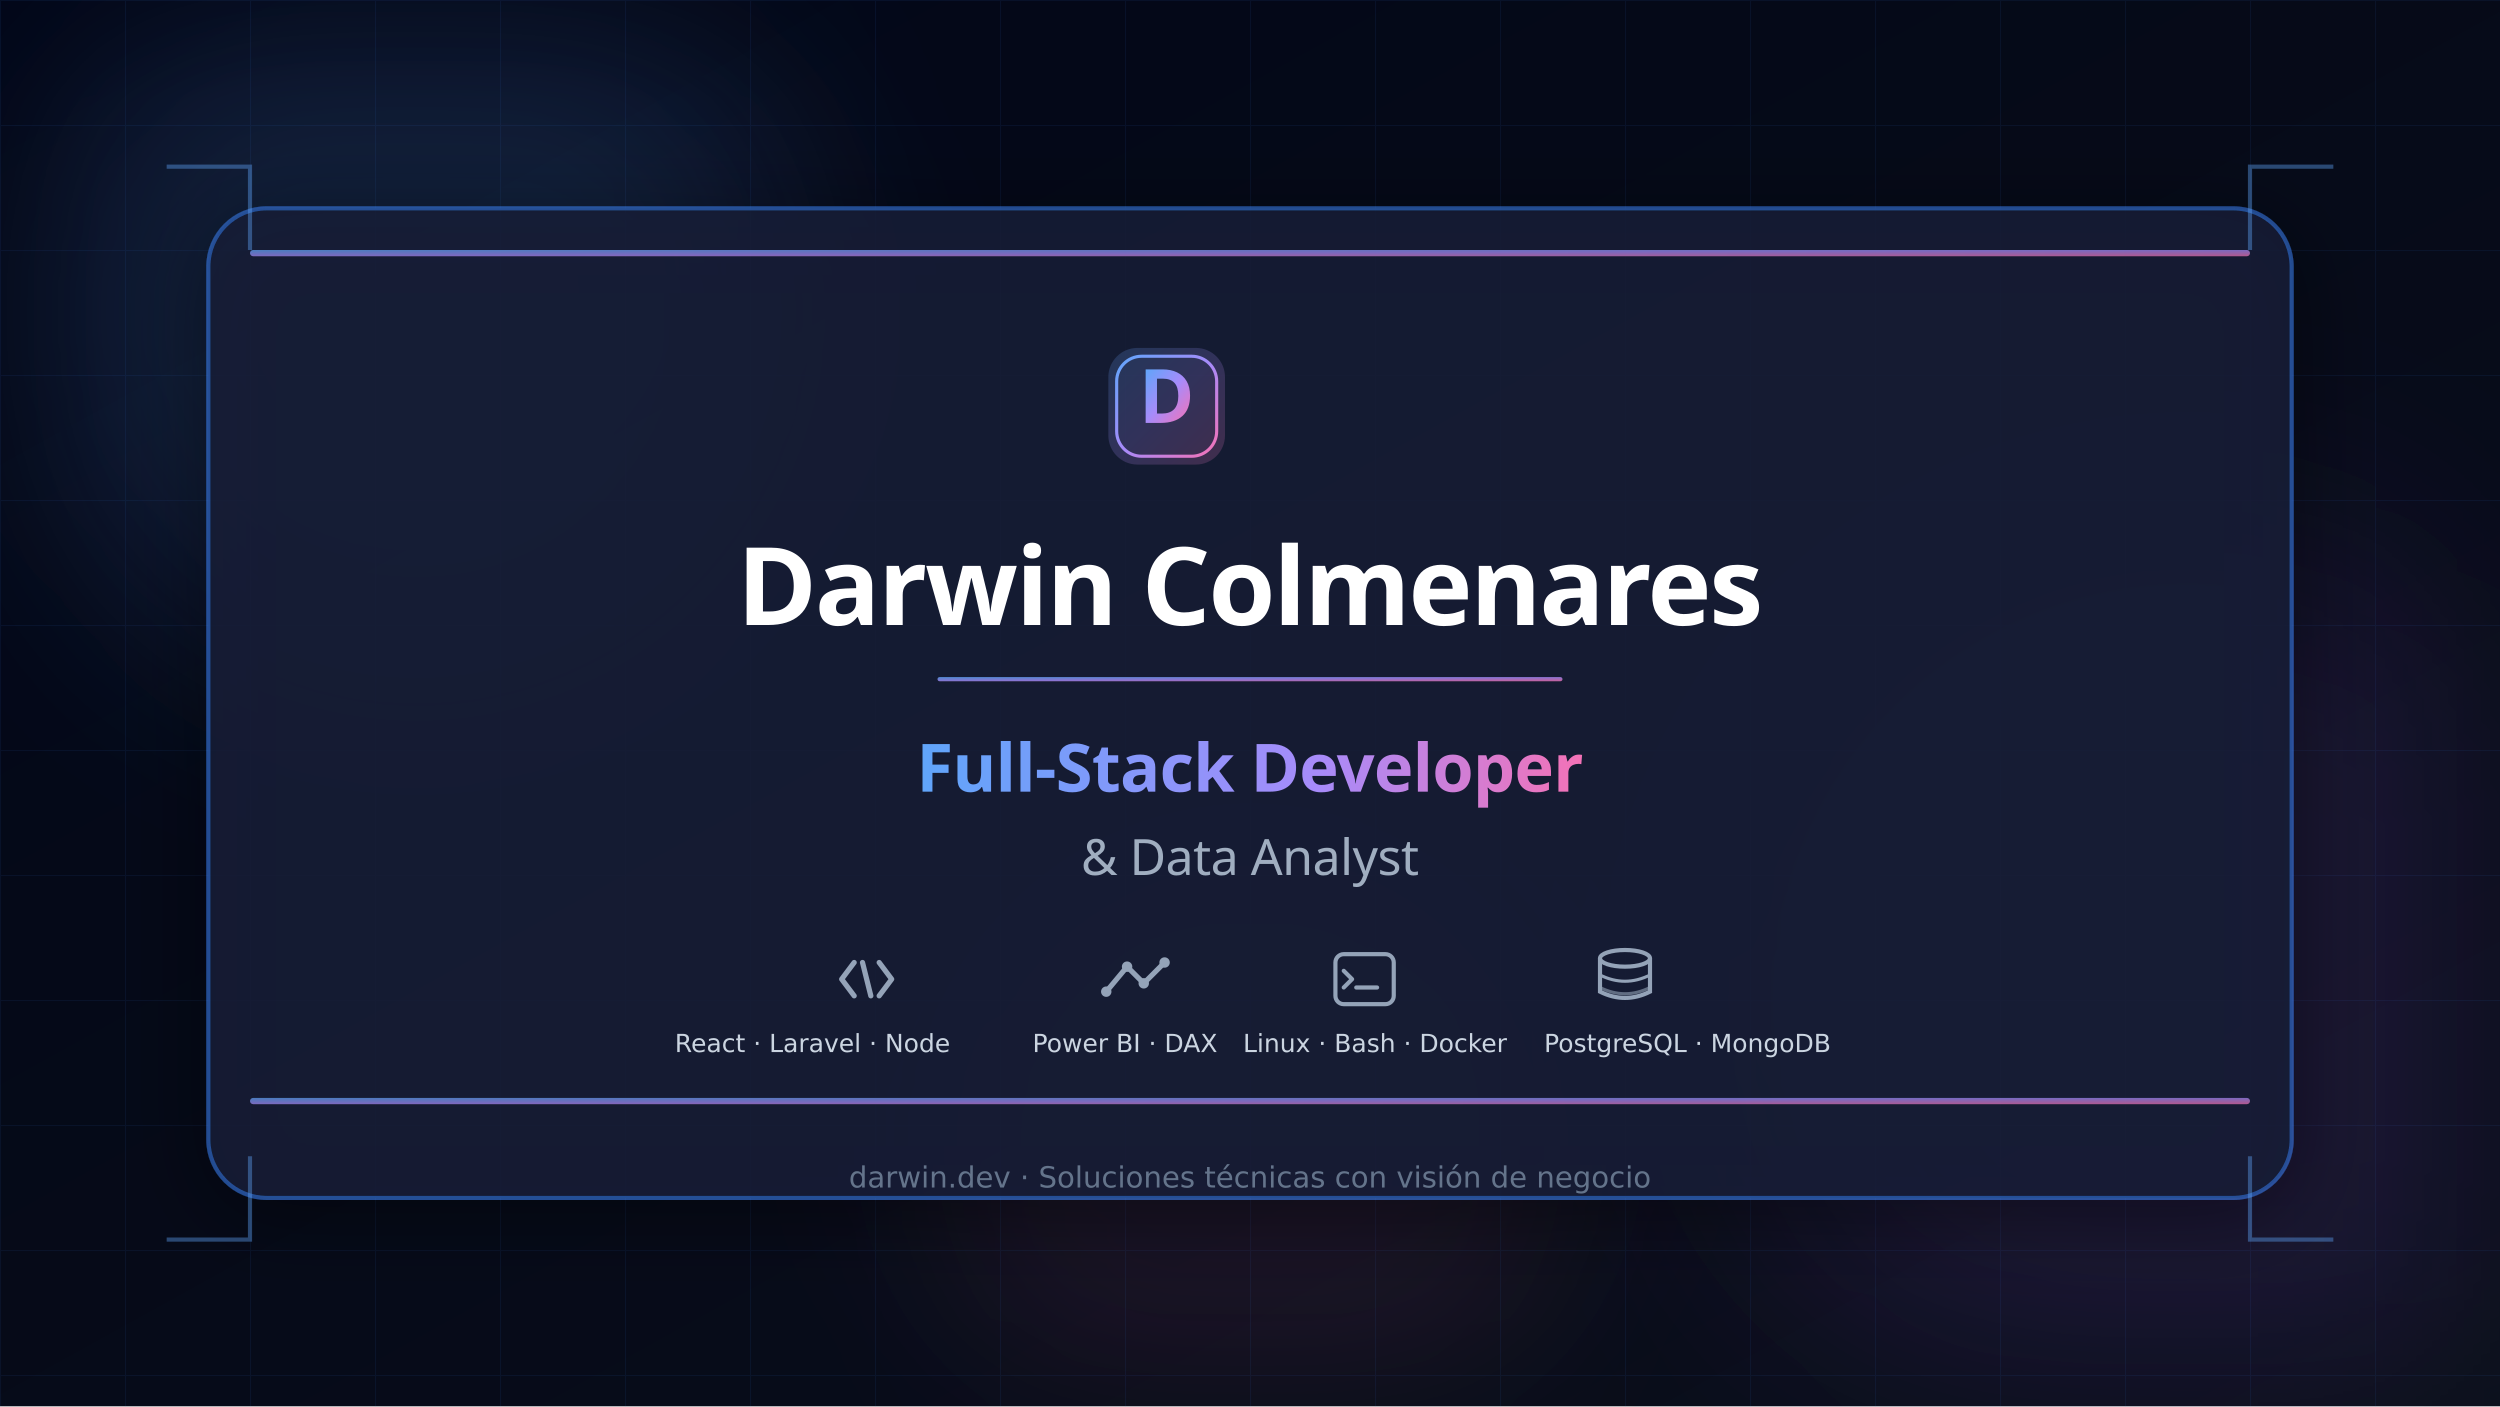
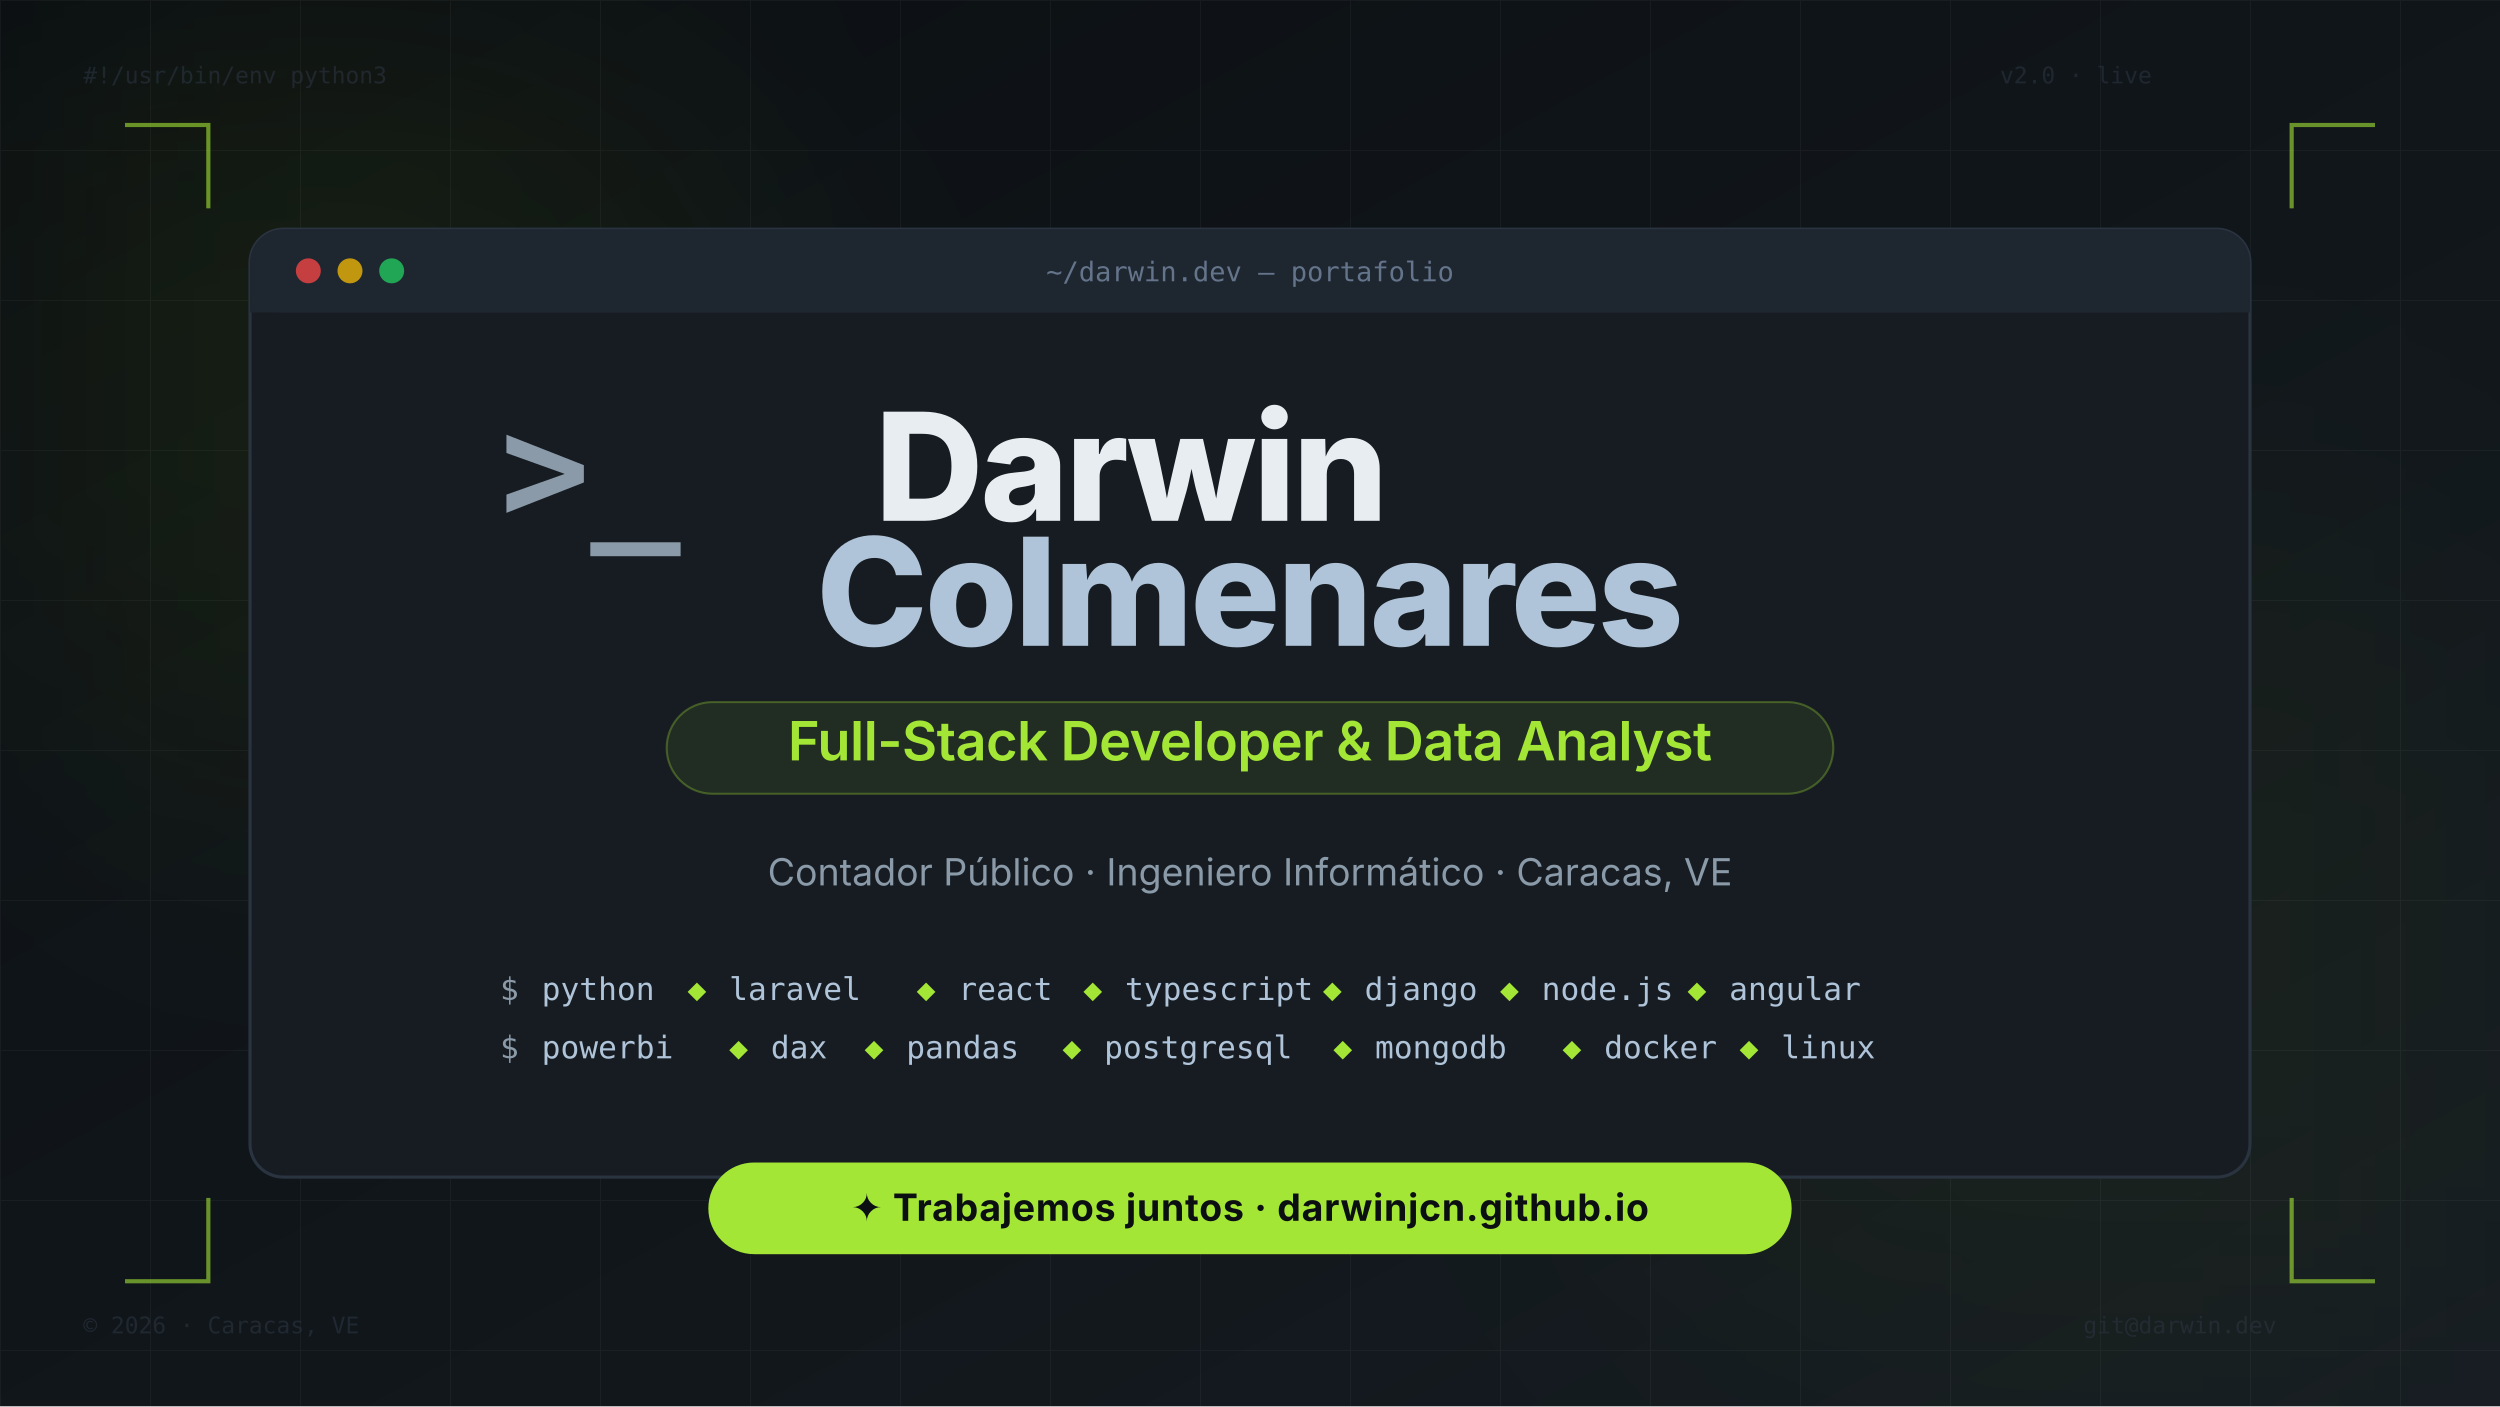
<svg xmlns="http://www.w3.org/2000/svg" viewBox="0 0 1200 675">
  <defs>
    <linearGradient id="bg" x1="0%" y1="0%" x2="100%" y2="100%">
-       <stop offset="0%" stop-color="#020617" />
-       <stop offset="100%" stop-color="#0a0f1a" />
+       <stop offset="0%" stop-color="#0b0f12" />
+       <stop offset="100%" stop-color="#161c22" />
    </linearGradient>
-     <linearGradient id="accent" x1="0%" y1="0%" x2="100%" y2="100%">
-       <stop offset="0%" stop-color="#60a5fa" />
-       <stop offset="50%" stop-color="#a78bfa" />
-       <stop offset="100%" stop-color="#f472b6" />
-     </linearGradient>
-     <linearGradient id="nameGrad" x1="0%" y1="0%" x2="100%" y2="0%">
-       <stop offset="0%" stop-color="#60a5fa" />
-       <stop offset="60%" stop-color="#a78bfa" />
-       <stop offset="100%" stop-color="#f472b6" />
-     </linearGradient>
-     <pattern id="grid" width="60" height="60" patternUnits="userSpaceOnUse">
-       <path d="M60 0L0 0 0 60" fill="none" stroke="rgba(59,130,246,0.08)" stroke-width="1" />
+     <pattern id="grid" width="72" height="72" patternUnits="userSpaceOnUse">
+       <path d="M72 0L0 0 0 72" fill="none" stroke="rgba(255,255,255,0.04)" stroke-width="1" />
    </pattern>
-     <filter id="shadow">
-       <feDropShadow dx="0" dy="8" stdDeviation="20" flood-color="#000" flood-opacity="0.5" />
+     <filter id="glow">
+       <feGaussianBlur stdDeviation="8" result="blur" />
+       <feComposite in="SourceGraphic" in2="blur" operator="over" />
    </filter>
+     <radialGradient id="gridMask" cx="50%" cy="40%" r="60%">
+       <stop offset="0%" stop-color="#000" stop-opacity="1" />
+       <stop offset="100%" stop-color="#000" stop-opacity="0" />
+     </radialGradient>
  </defs>
  <rect width="1200" height="675" fill="url(#bg)" />
-   <rect width="1200" height="675" fill="url(#grid)" />
-   <circle cx="200" cy="150" r="180" fill="rgba(96,165,250,0.15)" filter="blur(50px)" />
-   <circle cx="1050" cy="480" r="220" fill="rgba(168,85,247,0.12)" filter="blur(60px)" />
-   <circle cx="600" cy="550" r="150" fill="rgba(244,114,182,0.08)" filter="blur(45px)" />
-   <rect x="100" y="100" width="1000" height="475" rx="28" fill="rgba(20,30,55,0.85)" stroke="rgba(59,130,246,0.5)" stroke-width="2" filter="url(#shadow)" />
-   <rect x="120" y="120" width="960" height="3" rx="1.5" fill="url(#accent)" opacity="0.7" />
-   <g transform="translate(560, 195)">
-     <rect x="-28" y="-28" width="56" height="56" rx="14" fill="url(#accent)" opacity="0.2" />
-     <rect x="-24" y="-24" width="48" height="48" rx="12" fill="none" stroke="url(#accent)" stroke-width="1.5" />
-     <text x="0" y="8" font-family="Outfit, Segoe UI, system-ui, sans-serif" font-size="36" font-weight="800" text-anchor="middle" fill="url(#accent)">D</text>
+   <rect width="1200" height="675" fill="url(#grid)" mask="url(#gridMask)" />
+   <circle cx="150" cy="180" r="200" fill="rgba(163,230,53,0.06)" filter="blur(80px)" />
+   <circle cx="1050" cy="500" r="250" fill="rgba(163,230,53,0.04)" filter="blur(90px)" />
+   <rect x="120" y="110" width="960" height="455" rx="16" fill="#161c22" stroke="#2a3340" stroke-width="1.5" />
+   <rect x="120" y="110" width="960" height="40" rx="16" fill="#1e2630" />
+   <rect x="120" y="134" width="960" height="16" fill="#1e2630" />
+   <circle cx="148" cy="130" r="6" fill="#ef4444" opacity="0.8" />
+   <circle cx="168" cy="130" r="6" fill="#eab308" opacity="0.8" />
+   <circle cx="188" cy="130" r="6" fill="#22c55e" opacity="0.8" />
+   <text x="600" y="135" font-family="ui-monospace, 'SF Mono', Menlo, Consolas, monospace" font-size="13" font-weight="500" text-anchor="middle" fill="#64748b">~/darwin.dev — portafolio</text>
+   <g transform="translate(600, 240)">
+     <text x="-360" y="10" font-family="ui-monospace, 'SF Mono', Menlo, Consolas, monospace" font-size="72" font-weight="700" fill="#8a9aa8">&gt;_</text>
+     <text x="-180" y="10" font-family="'Space Grotesk', 'Inter', system-ui, sans-serif" font-size="72" font-weight="800" fill="#e8edf2" letter-spacing="-0.02em">Darwin</text>
  </g>
-   <text x="600" y="300" font-family="Outfit, Segoe UI, system-ui, sans-serif" font-size="52" font-weight="800" text-anchor="middle" fill="#ffffff" letter-spacing="-0.02em">Darwin Colmenares</text>
-   <rect x="450" y="325" width="300" height="2" rx="1" fill="url(#accent)" opacity="0.8" />
-   <text x="600" y="380" font-family="Outfit, Segoe UI, system-ui, sans-serif" font-size="32" font-weight="600" text-anchor="middle" fill="url(#nameGrad)" letter-spacing="-0.01em">Full-Stack Developer</text>
-   <text x="600" y="420" font-family="Outfit, Segoe UI, system-ui, sans-serif" font-size="24" font-weight="500" text-anchor="middle" fill="#a0aec0" letter-spacing="-0.01em">&amp; Data Analyst</text>
-   <g transform="translate(600, 470)" text-anchor="middle" font-size="22" font-weight="600" fill="#94a3b8">
-     <g transform="translate(-180, 0)">
-       <path d="M-10,-8 L-16,0 L-10,8" fill="none" stroke="#94a3b8" stroke-width="2.5" stroke-linecap="round" stroke-linejoin="round" />
-       <line x1="-6" y1="-8" x2="-2" y2="8" stroke="#94a3b8" stroke-width="2.5" stroke-linecap="round" />
-       <path d="M2,-8 L8,0 L2,8" fill="none" stroke="#94a3b8" stroke-width="2.5" stroke-linecap="round" stroke-linejoin="round" />
-     </g>
-     <g transform="translate(-55, 0)">
-       <polyline points="-14,6 -4,-6 4,2 14,-8" fill="none" stroke="#94a3b8" stroke-width="2.5" stroke-linecap="round" stroke-linejoin="round" />
-       <circle cx="-14" cy="6" r="2.5" fill="#94a3b8" />
-       <circle cx="-4" cy="-6" r="2.5" fill="#94a3b8" />
-       <circle cx="4" cy="2" r="2.5" fill="#94a3b8" />
-       <circle cx="14" cy="-8" r="2.5" fill="#94a3b8" />
-     </g>
-     <g transform="translate(55, 0)">
-       <rect x="-14" y="-12" width="28" height="24" rx="4" fill="none" stroke="#94a3b8" stroke-width="2" />
-       <path d="M-10,-4 L-6,0 L-10,4" fill="none" stroke="#94a3b8" stroke-width="2" stroke-linecap="round" stroke-linejoin="round" />
-       <line x1="-4" y1="4" x2="6" y2="4" stroke="#94a3b8" stroke-width="2" stroke-linecap="round" />
-     </g>
-     <g transform="translate(180, 0)">
-       <ellipse cx="0" cy="-10" rx="12" ry="4" fill="none" stroke="#94a3b8" stroke-width="2" />
-       <path d="M-12,-10 L-12,6 Q0,12 12,6 L12,-10" fill="none" stroke="#94a3b8" stroke-width="2" />
-       <path d="M-12,-2 Q0,4 12,-2" fill="none" stroke="#94a3b8" stroke-width="1.5" />
-       <path d="M-12,4 Q0,10 12,4" fill="none" stroke="#94a3b8" stroke-width="1.5" opacity="0.6" />
-     </g>
+   <text x="600" y="310" font-family="'Space Grotesk', 'Inter', system-ui, sans-serif" font-size="72" font-weight="800" text-anchor="middle" fill="#b0c4d9" letter-spacing="-0.02em">Colmenares</text>
+   <g transform="translate(600, 365)" text-anchor="middle">
+     <rect x="-280" y="-28" width="560" height="44" rx="22" fill="rgba(163,230,53,0.08)" stroke="rgba(163,230,53,0.3)" stroke-width="1" />
+     <text x="0" y="0" font-family="'Space Grotesk', 'Inter', system-ui, sans-serif" font-size="26" font-weight="600" fill="#a3e635" letter-spacing="-0.01em">Full-Stack Developer &amp; Data Analyst</text>
  </g>
-   <g transform="translate(600, 505)" text-anchor="middle" font-family="DejaVu Sans, Liberation Sans, system-ui, sans-serif" font-size="12" fill="#cbd5e1">
-     <text x="-210" y="0">React · Laravel · Node</text>
-     <text x="-60" y="0">Power BI · DAX</text>
-     <text x="60" y="0">Linux · Bash · Docker</text>
-     <text x="210" y="0">PostgreSQL · MongoDB</text>
+   <text x="600" y="425" font-family="'Space Grotesk', 'Inter', system-ui, sans-serif" font-size="18" font-weight="400" text-anchor="middle" fill="#8a9aa8">
+     Contador Público · Ingeniero Informático · Caracas, VE
+   </text>
+   <g transform="translate(600, 480)" font-family="ui-monospace, 'SF Mono', Menlo, Consolas, monospace" font-size="15" fill="#b0c4d9">
+     <text x="-360" y="0" fill="#8a9aa8">$</text>
+     <text x="-340" y="0">python</text>
+     <text x="-270" y="0" fill="#a3e635">◆</text>
+     <text x="-250" y="0">laravel</text>
+     <text x="-160" y="0" fill="#a3e635">◆</text>
+     <text x="-140" y="0">react</text>
+     <text x="-80" y="0" fill="#a3e635">◆</text>
+     <text x="-60" y="0">typescript</text>
+     <text x="35" y="0" fill="#a3e635">◆</text>
+     <text x="55" y="0">django</text>
+     <text x="120" y="0" fill="#a3e635">◆</text>
+     <text x="140" y="0">node.js</text>
+     <text x="210" y="0" fill="#a3e635">◆</text>
+     <text x="230" y="0">angular</text>
+     <text x="-360" y="28" fill="#8a9aa8">$</text>
+     <text x="-340" y="28">powerbi</text>
+     <text x="-250" y="28" fill="#a3e635">◆</text>
+     <text x="-230" y="28">dax</text>
+     <text x="-185" y="28" fill="#a3e635">◆</text>
+     <text x="-165" y="28">pandas</text>
+     <text x="-90" y="28" fill="#a3e635">◆</text>
+     <text x="-70" y="28">postgresql</text>
+     <text x="40" y="28" fill="#a3e635">◆</text>
+     <text x="60" y="28">mongodb</text>
+     <text x="150" y="28" fill="#a3e635">◆</text>
+     <text x="170" y="28">docker</text>
+     <text x="235" y="28" fill="#a3e635">◆</text>
+     <text x="255" y="28">linux</text>
  </g>
-   <rect x="120" y="527" width="960" height="3" rx="1.5" fill="url(#accent)" opacity="0.7" />
-   <text x="600" y="570" font-family="DejaVu Sans, Liberation Sans, system-ui, sans-serif" font-size="14" font-weight="400" text-anchor="middle" fill="#64748b">darwin.dev · Soluciones técnicas con visión de negocio</text>
-   <path d="M80 80 L120 80 L120 120" fill="none" stroke="rgba(96,165,250,0.4)" stroke-width="2" />
-   <path d="M1120 80 L1080 80 L1080 120" fill="none" stroke="rgba(96,165,250,0.4)" stroke-width="2" />
-   <path d="M80 595 L120 595 L120 555" fill="none" stroke="rgba(96,165,250,0.4)" stroke-width="2" />
-   <path d="M1120 595 L1080 595 L1080 555" fill="none" stroke="rgba(96,165,250,0.4)" stroke-width="2" />
+   <g transform="translate(600, 580)">
+     <rect x="-260" y="-22" width="520" height="44" rx="22" fill="#a3e635" />
+     <text x="0" y="6" font-family="'Space Grotesk', 'Inter', system-ui, sans-serif" font-size="18" font-weight="700" text-anchor="middle" fill="#0b0f12" letter-spacing="0.02em">✦ Trabajemos juntos · darwinjcn.github.io</text>
+   </g>
+   <g stroke="#a3e635" stroke-width="2" fill="none" opacity="0.6">
+     <path d="M60 60 L100 60 L100 100" />
+     <path d="M1140 60 L1100 60 L1100 100" />
+     <path d="M60 615 L100 615 L100 575" />
+     <path d="M1140 615 L1100 615 L1100 575" />
+   </g>
+   <g font-family="ui-monospace, monospace" font-size="11" fill="#2a3340" opacity="0.6">
+     <text x="40" y="40">#!/usr/bin/env python3</text>
+     <text x="40" y="640">© 2026 · Caracas, VE</text>
+     <text x="960" y="40">v2.0 · live</text>
+     <text x="1000" y="640">git@darwin.dev</text>
+   </g>
</svg>
